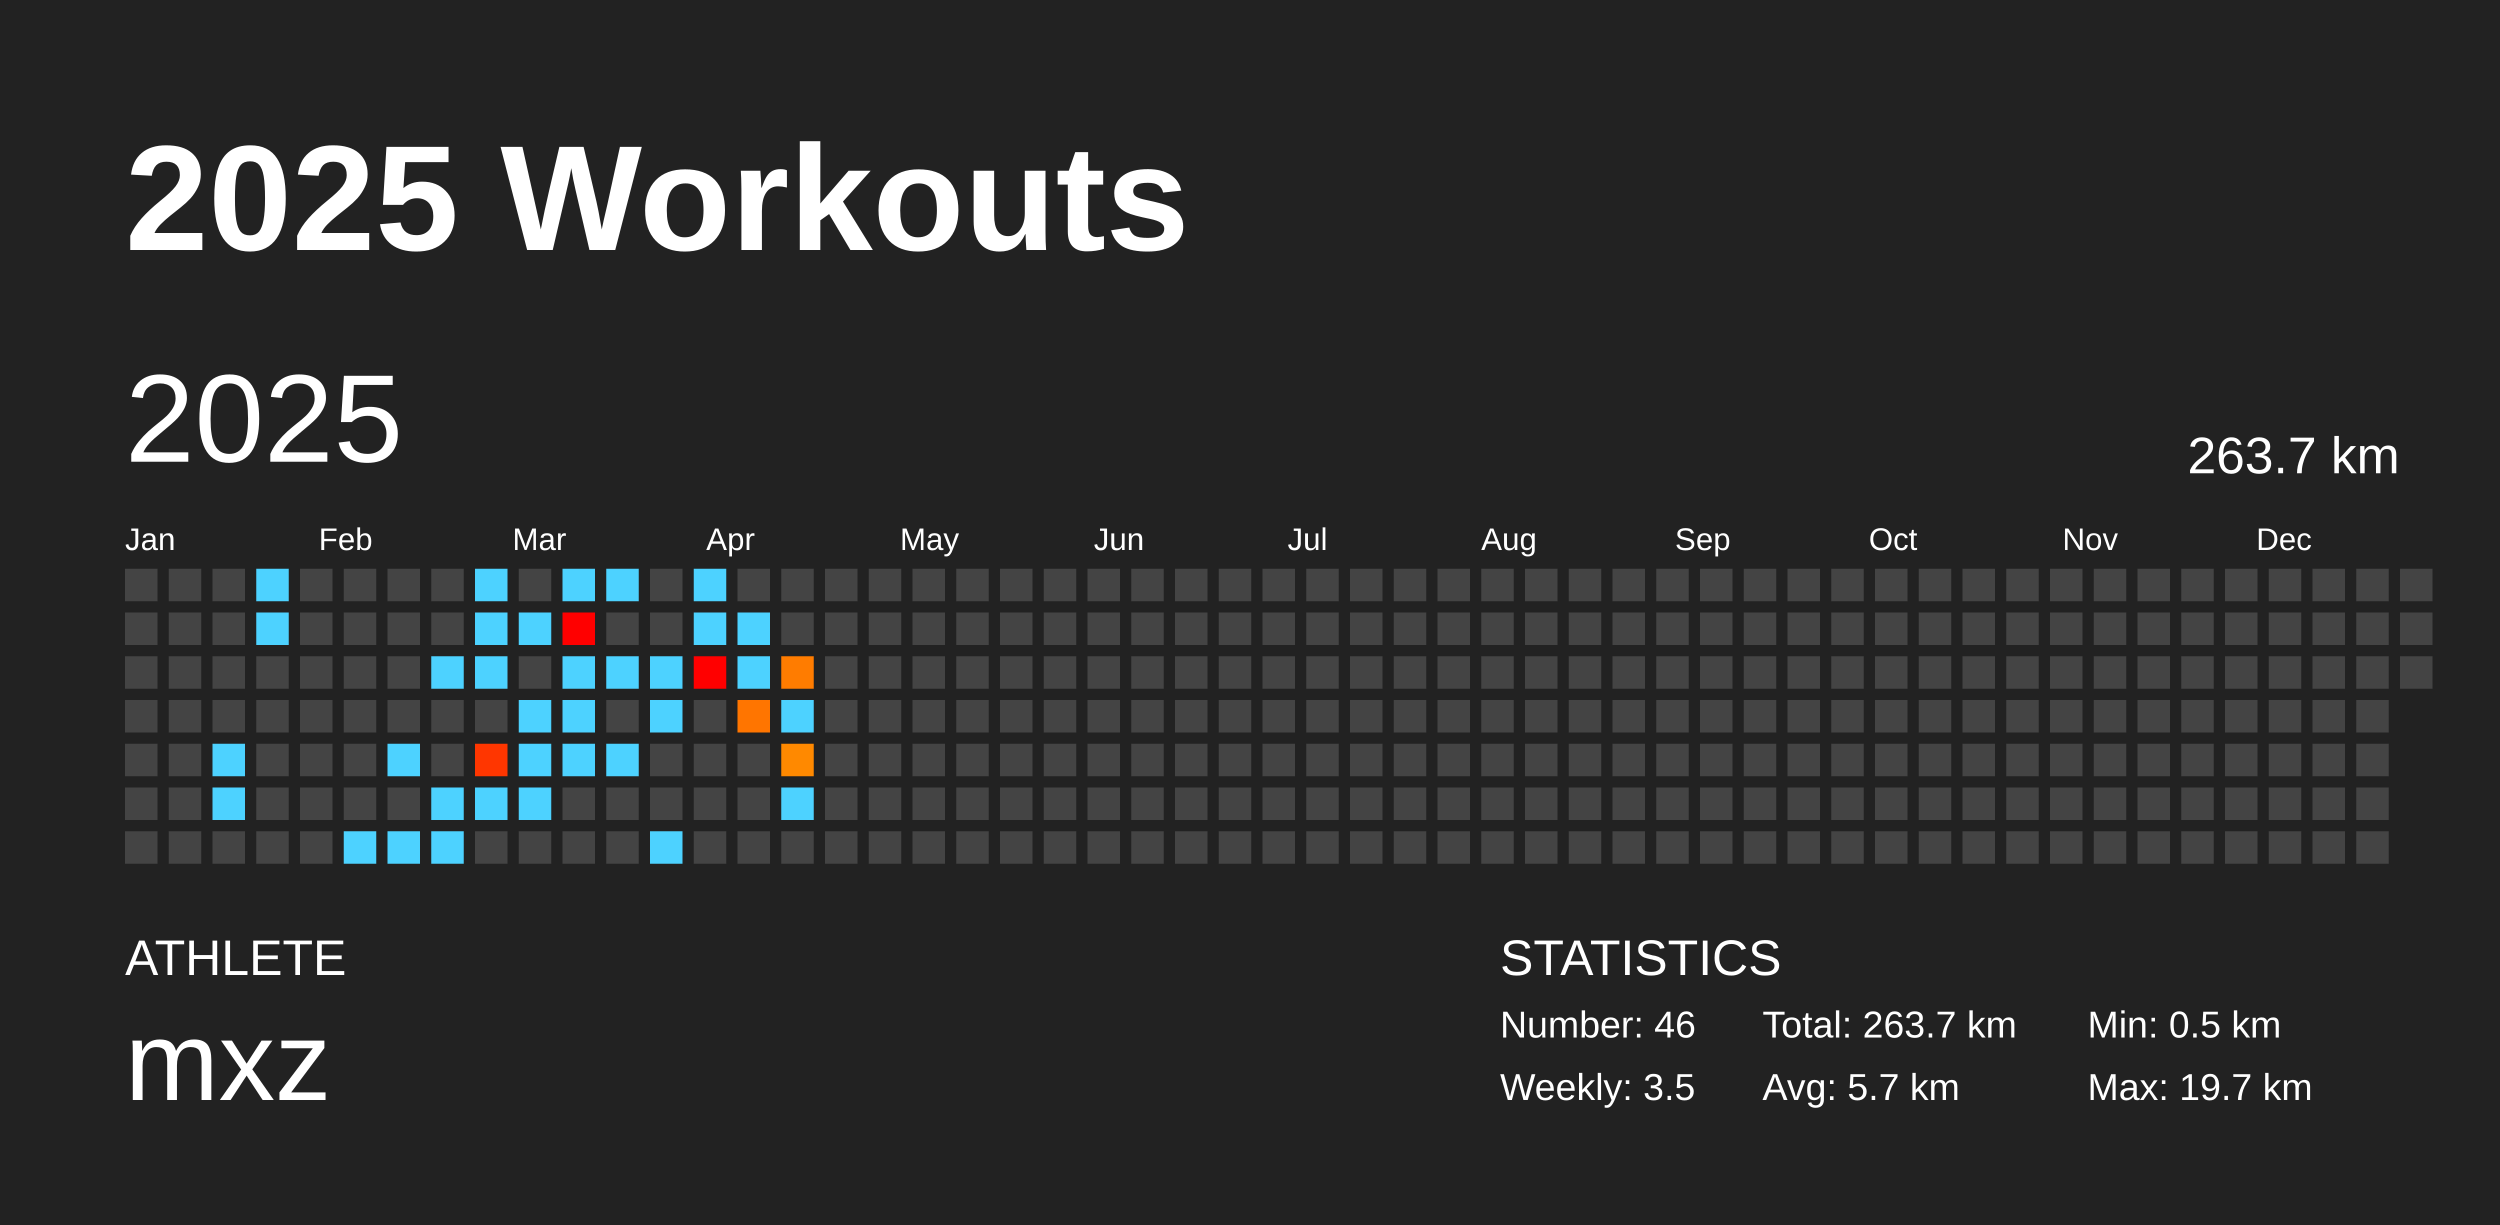
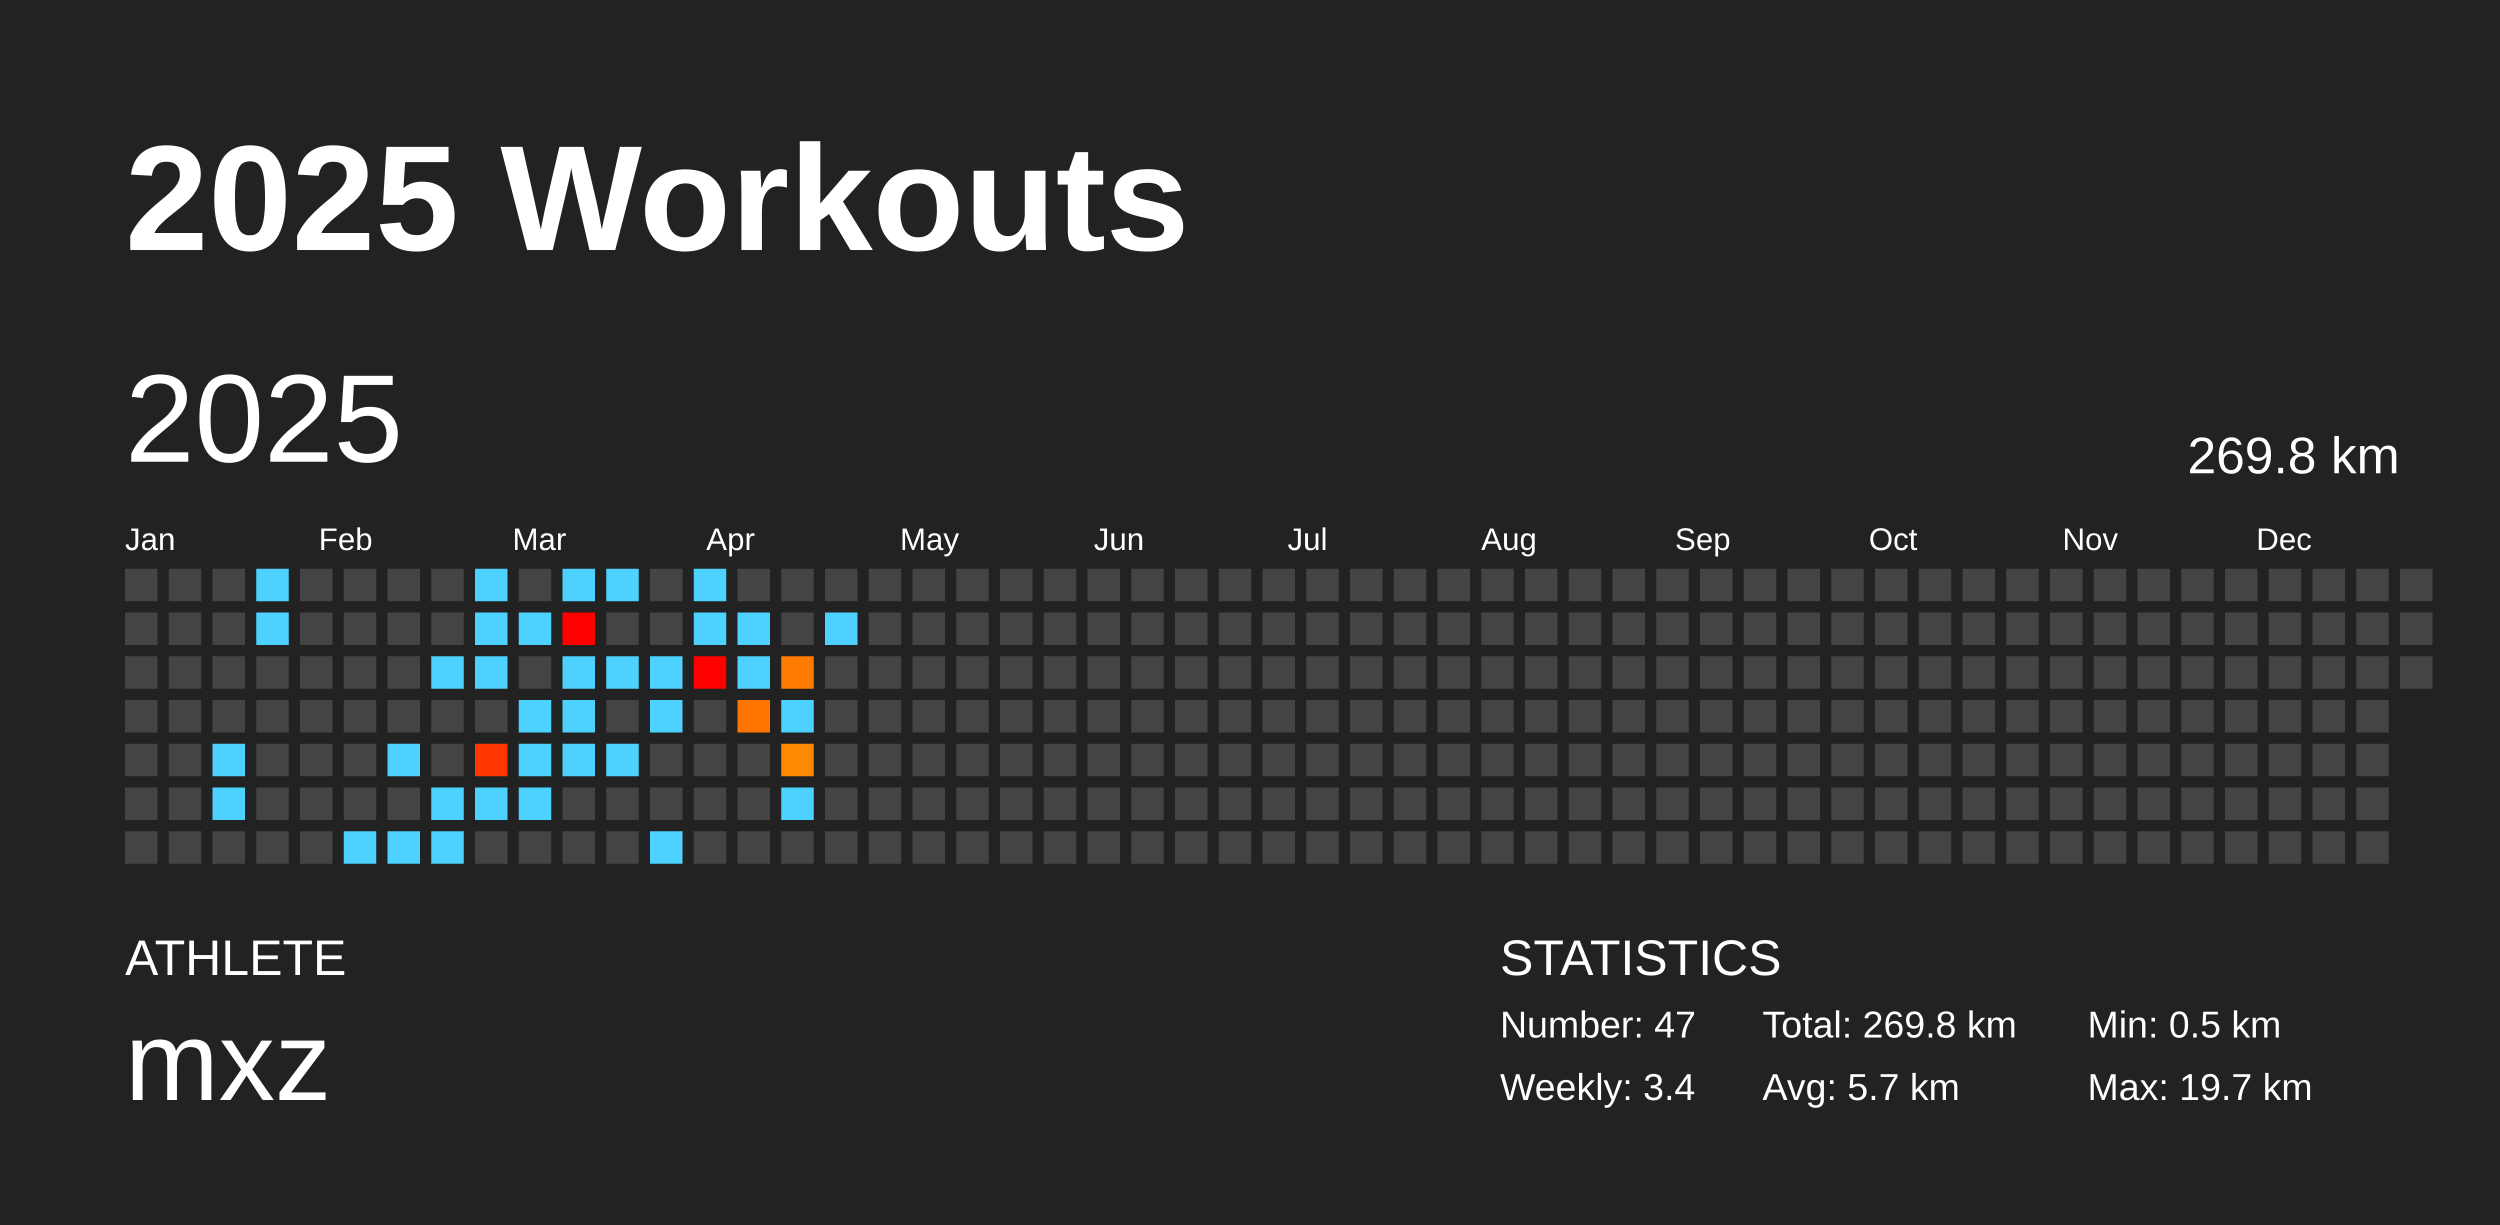
<svg xmlns="http://www.w3.org/2000/svg" baseProfile="full" height="98mm" version="1.1" viewBox="0,0,200,98" width="200mm">
  <defs />
  <rect fill="#222222" height="98" width="200" x="0" y="0" />
  <text fill="#FFFFFF" style="font-size:12px; font-family:Arial; font-weight:bold;" x="10" y="20">2025 Workouts</text>
  <text fill="#FFFFFF" style="font-size:4px; font-family:Arial" x="10" y="78">ATHLETE</text>
  <text fill="#FFFFFF" style="font-size:9px; font-family:Arial" x="10" y="88">mxz</text>
  <text fill="#FFFFFF" style="font-size:4px; font-family:Arial" x="120" y="78">STATISTICS</text>
-   <text fill="#FFFFFF" style="font-size:3px; font-family:Arial" x="120" y="83">Number: 46</text>
-   <text fill="#FFFFFF" style="font-size:3px; font-family:Arial" x="120" y="88">Weekly: 3.5</text>
-   <text fill="#FFFFFF" style="font-size:3px; font-family:Arial" x="141" y="83">Total: 263.7 km</text>
+   <text fill="#FFFFFF" style="font-size:3px; font-family:Arial" x="120" y="83">Number: 47</text>
+   <text fill="#FFFFFF" style="font-size:3px; font-family:Arial" x="120" y="88">Weekly: 3.4</text>
+   <text fill="#FFFFFF" style="font-size:3px; font-family:Arial" x="141" y="83">Total: 269.8 km</text>
  <text fill="#FFFFFF" style="font-size:3px; font-family:Arial" x="141" y="88">Avg: 5.7 km</text>
  <text fill="#FFFFFF" style="font-size:3px; font-family:Arial" x="167" y="83">Min: 0.5 km</text>
  <text fill="#FFFFFF" style="font-size:3px; font-family:Arial" x="167" y="88">Max: 19.7 km</text>
  <text dominant-baseline="hanging" fill="#FFFFFF" style="font-size:10.0px; font-family:Arial;" x="10" y="30">2025</text>
-   <text dominant-baseline="hanging" fill="#FFFFFF" style="font-size:4.125px; font-family:Arial;" x="175" y="35">263.7 km</text>
+   <text dominant-baseline="hanging" fill="#FFFFFF" style="font-size:4.125px; font-family:Arial;" x="175" y="35">269.8 km</text>
  <text fill="#FFFFFF" style="font-size:2.5px; font-family:Arial" x="10.0" y="44">Jan</text>
  <text fill="#FFFFFF" style="font-size:2.5px; font-family:Arial" x="25.5" y="44">Feb</text>
  <text fill="#FFFFFF" style="font-size:2.5px; font-family:Arial" x="41.0" y="44">Mar</text>
  <text fill="#FFFFFF" style="font-size:2.5px; font-family:Arial" x="56.5" y="44">Apr</text>
  <text fill="#FFFFFF" style="font-size:2.5px; font-family:Arial" x="72.0" y="44">May</text>
  <text fill="#FFFFFF" style="font-size:2.5px; font-family:Arial" x="87.5" y="44">Jun</text>
  <text fill="#FFFFFF" style="font-size:2.5px; font-family:Arial" x="103.0" y="44">Jul</text>
  <text fill="#FFFFFF" style="font-size:2.5px; font-family:Arial" x="118.5" y="44">Aug</text>
  <text fill="#FFFFFF" style="font-size:2.5px; font-family:Arial" x="134.0" y="44">Sep</text>
  <text fill="#FFFFFF" style="font-size:2.5px; font-family:Arial" x="149.5" y="44">Oct</text>
  <text fill="#FFFFFF" style="font-size:2.5px; font-family:Arial" x="165.0" y="44">Nov</text>
  <text fill="#FFFFFF" style="font-size:2.5px; font-family:Arial" x="180.5" y="44">Dec</text>
  <rect fill="#444444" height="2.6" width="2.6" x="10.0" y="45.5" />
  <rect fill="#444444" height="2.6" width="2.6" x="10.0" y="49.0" />
  <rect fill="#444444" height="2.6" width="2.6" x="10.0" y="52.5" />
  <rect fill="#444444" height="2.6" width="2.6" x="10.0" y="56.0" />
  <rect fill="#444444" height="2.6" width="2.6" x="10.0" y="59.5" />
  <rect fill="#444444" height="2.6" width="2.6" x="10.0" y="63.0" />
  <rect fill="#444444" height="2.6" width="2.6" x="10.0" y="66.5" />
  <rect fill="#444444" height="2.6" width="2.6" x="13.5" y="45.5" />
  <rect fill="#444444" height="2.6" width="2.6" x="13.5" y="49.0" />
  <rect fill="#444444" height="2.6" width="2.6" x="13.5" y="52.5" />
  <rect fill="#444444" height="2.6" width="2.6" x="13.5" y="56.0" />
  <rect fill="#444444" height="2.6" width="2.6" x="13.5" y="59.5" />
  <rect fill="#444444" height="2.6" width="2.6" x="13.5" y="63.0" />
  <rect fill="#444444" height="2.6" width="2.6" x="13.5" y="66.5" />
  <rect fill="#444444" height="2.6" width="2.6" x="17.0" y="45.5" />
  <rect fill="#444444" height="2.6" width="2.6" x="17.0" y="49.0" />
  <rect fill="#444444" height="2.6" width="2.6" x="17.0" y="52.5" />
  <rect fill="#444444" height="2.6" width="2.6" x="17.0" y="56.0" />
  <rect fill="#4dd2ff" height="2.6" width="2.6" x="17.0" y="59.5" />
  <rect fill="#4dd2ff" height="2.6" width="2.6" x="17.0" y="63.0" />
  <rect fill="#444444" height="2.6" width="2.6" x="17.0" y="66.5" />
  <rect fill="#4dd2ff" height="2.6" width="2.6" x="20.5" y="45.5" />
  <rect fill="#4dd2ff" height="2.6" width="2.6" x="20.5" y="49.0" />
  <rect fill="#444444" height="2.6" width="2.6" x="20.5" y="52.5" />
  <rect fill="#444444" height="2.6" width="2.6" x="20.5" y="56.0" />
  <rect fill="#444444" height="2.6" width="2.6" x="20.5" y="59.5" />
  <rect fill="#444444" height="2.6" width="2.6" x="20.5" y="63.0" />
  <rect fill="#444444" height="2.6" width="2.6" x="20.5" y="66.5" />
  <rect fill="#444444" height="2.6" width="2.6" x="24.0" y="45.5" />
  <rect fill="#444444" height="2.6" width="2.6" x="24.0" y="49.0" />
  <rect fill="#444444" height="2.6" width="2.6" x="24.0" y="52.5" />
  <rect fill="#444444" height="2.6" width="2.6" x="24.0" y="56.0" />
  <rect fill="#444444" height="2.6" width="2.6" x="24.0" y="59.5" />
  <rect fill="#444444" height="2.6" width="2.6" x="24.0" y="63.0" />
  <rect fill="#444444" height="2.6" width="2.6" x="24.0" y="66.5" />
  <rect fill="#444444" height="2.6" width="2.6" x="27.5" y="45.5" />
  <rect fill="#444444" height="2.6" width="2.6" x="27.5" y="49.0" />
  <rect fill="#444444" height="2.6" width="2.6" x="27.5" y="52.5" />
  <rect fill="#444444" height="2.6" width="2.6" x="27.5" y="56.0" />
  <rect fill="#444444" height="2.6" width="2.6" x="27.5" y="59.5" />
  <rect fill="#444444" height="2.6" width="2.6" x="27.5" y="63.0" />
  <rect fill="#4dd2ff" height="2.6" width="2.6" x="27.5" y="66.5" />
  <rect fill="#444444" height="2.6" width="2.6" x="31.0" y="45.5" />
  <rect fill="#444444" height="2.6" width="2.6" x="31.0" y="49.0" />
  <rect fill="#444444" height="2.6" width="2.6" x="31.0" y="52.5" />
  <rect fill="#444444" height="2.6" width="2.6" x="31.0" y="56.0" />
  <rect fill="#4dd2ff" height="2.6" width="2.6" x="31.0" y="59.5" />
  <rect fill="#444444" height="2.6" width="2.6" x="31.0" y="63.0" />
  <rect fill="#4dd2ff" height="2.6" width="2.6" x="31.0" y="66.5" />
  <rect fill="#444444" height="2.6" width="2.6" x="34.5" y="45.5" />
  <rect fill="#444444" height="2.6" width="2.6" x="34.5" y="49.0" />
  <rect fill="#4dd2ff" height="2.6" width="2.6" x="34.5" y="52.5" />
  <rect fill="#444444" height="2.6" width="2.6" x="34.5" y="56.0" />
  <rect fill="#444444" height="2.6" width="2.6" x="34.5" y="59.5" />
  <rect fill="#4dd2ff" height="2.6" width="2.6" x="34.5" y="63.0" />
  <rect fill="#4dd2ff" height="2.6" width="2.6" x="34.5" y="66.5" />
  <rect fill="#4dd2ff" height="2.6" width="2.6" x="38.0" y="45.5" />
  <rect fill="#4dd2ff" height="2.6" width="2.6" x="38.0" y="49.0" />
  <rect fill="#4dd2ff" height="2.6" width="2.6" x="38.0" y="52.5" />
  <rect fill="#444444" height="2.6" width="2.6" x="38.0" y="56.0" />
  <rect fill="#ff3600" height="2.6" width="2.6" x="38.0" y="59.5" />
  <rect fill="#4dd2ff" height="2.6" width="2.6" x="38.0" y="63.0" />
  <rect fill="#444444" height="2.6" width="2.6" x="38.0" y="66.5" />
  <rect fill="#444444" height="2.6" width="2.6" x="41.5" y="45.5" />
  <rect fill="#4dd2ff" height="2.6" width="2.6" x="41.5" y="49.0" />
  <rect fill="#444444" height="2.6" width="2.6" x="41.5" y="52.5" />
  <rect fill="#4dd2ff" height="2.6" width="2.6" x="41.5" y="56.0" />
  <rect fill="#4dd2ff" height="2.6" width="2.6" x="41.5" y="59.5" />
  <rect fill="#4dd2ff" height="2.6" width="2.6" x="41.5" y="63.0" />
  <rect fill="#444444" height="2.6" width="2.6" x="41.5" y="66.5" />
  <rect fill="#4dd2ff" height="2.6" width="2.6" x="45.0" y="45.5" />
  <rect fill="red" height="2.6" width="2.6" x="45.0" y="49.0" />
  <rect fill="#4dd2ff" height="2.6" width="2.6" x="45.0" y="52.5" />
  <rect fill="#4dd2ff" height="2.6" width="2.6" x="45.0" y="56.0" />
  <rect fill="#4dd2ff" height="2.6" width="2.6" x="45.0" y="59.5" />
  <rect fill="#444444" height="2.6" width="2.6" x="45.0" y="63.0" />
  <rect fill="#444444" height="2.6" width="2.6" x="45.0" y="66.5" />
  <rect fill="#4dd2ff" height="2.6" width="2.6" x="48.5" y="45.5" />
  <rect fill="#444444" height="2.6" width="2.6" x="48.5" y="49.0" />
  <rect fill="#4dd2ff" height="2.6" width="2.6" x="48.5" y="52.5" />
  <rect fill="#444444" height="2.6" width="2.6" x="48.5" y="56.0" />
  <rect fill="#4dd2ff" height="2.6" width="2.6" x="48.5" y="59.5" />
  <rect fill="#444444" height="2.6" width="2.6" x="48.5" y="63.0" />
  <rect fill="#444444" height="2.6" width="2.6" x="48.5" y="66.5" />
  <rect fill="#444444" height="2.6" width="2.6" x="52.0" y="45.5" />
  <rect fill="#444444" height="2.6" width="2.6" x="52.0" y="49.0" />
  <rect fill="#4dd2ff" height="2.6" width="2.6" x="52.0" y="52.5" />
  <rect fill="#4dd2ff" height="2.6" width="2.6" x="52.0" y="56.0" />
  <rect fill="#444444" height="2.6" width="2.6" x="52.0" y="59.5" />
  <rect fill="#444444" height="2.6" width="2.6" x="52.0" y="63.0" />
  <rect fill="#4dd2ff" height="2.6" width="2.6" x="52.0" y="66.5" />
  <rect fill="#4dd2ff" height="2.6" width="2.6" x="55.5" y="45.5" />
  <rect fill="#4dd2ff" height="2.6" width="2.6" x="55.5" y="49.0" />
  <rect fill="red" height="2.6" width="2.6" x="55.5" y="52.5" />
  <rect fill="#444444" height="2.6" width="2.6" x="55.5" y="56.0" />
  <rect fill="#444444" height="2.6" width="2.6" x="55.5" y="59.5" />
  <rect fill="#444444" height="2.6" width="2.6" x="55.5" y="63.0" />
  <rect fill="#444444" height="2.6" width="2.6" x="55.5" y="66.5" />
  <rect fill="#444444" height="2.6" width="2.6" x="59.0" y="45.5" />
  <rect fill="#4dd2ff" height="2.6" width="2.6" x="59.0" y="49.0" />
  <rect fill="#4dd2ff" height="2.6" width="2.6" x="59.0" y="52.5" />
  <rect fill="#ff7500" height="2.6" width="2.6" x="59.0" y="56.0" />
  <rect fill="#444444" height="2.6" width="2.6" x="59.0" y="59.5" />
  <rect fill="#444444" height="2.6" width="2.6" x="59.0" y="63.0" />
  <rect fill="#444444" height="2.6" width="2.6" x="59.0" y="66.5" />
  <rect fill="#444444" height="2.6" width="2.6" x="62.5" y="45.5" />
  <rect fill="#444444" height="2.6" width="2.6" x="62.5" y="49.0" />
  <rect fill="#ff7c00" height="2.6" width="2.6" x="62.5" y="52.5" />
  <rect fill="#4dd2ff" height="2.6" width="2.6" x="62.5" y="56.0" />
  <rect fill="#ff8900" height="2.6" width="2.6" x="62.5" y="59.5" />
  <rect fill="#4dd2ff" height="2.6" width="2.6" x="62.5" y="63.0" />
  <rect fill="#444444" height="2.6" width="2.6" x="62.5" y="66.5" />
  <rect fill="#444444" height="2.6" width="2.6" x="66.0" y="45.5" />
-   <rect fill="#444444" height="2.6" width="2.6" x="66.0" y="49.0" />
+   <rect fill="#4dd2ff" height="2.6" width="2.6" x="66.0" y="49.0" />
  <rect fill="#444444" height="2.6" width="2.6" x="66.0" y="52.5" />
  <rect fill="#444444" height="2.6" width="2.6" x="66.0" y="56.0" />
  <rect fill="#444444" height="2.6" width="2.6" x="66.0" y="59.5" />
  <rect fill="#444444" height="2.6" width="2.6" x="66.0" y="63.0" />
  <rect fill="#444444" height="2.6" width="2.6" x="66.0" y="66.5" />
  <rect fill="#444444" height="2.6" width="2.6" x="69.5" y="45.5" />
  <rect fill="#444444" height="2.6" width="2.6" x="69.5" y="49.0" />
  <rect fill="#444444" height="2.6" width="2.6" x="69.5" y="52.5" />
  <rect fill="#444444" height="2.6" width="2.6" x="69.5" y="56.0" />
  <rect fill="#444444" height="2.6" width="2.6" x="69.5" y="59.5" />
  <rect fill="#444444" height="2.6" width="2.6" x="69.5" y="63.0" />
  <rect fill="#444444" height="2.6" width="2.6" x="69.5" y="66.5" />
  <rect fill="#444444" height="2.6" width="2.6" x="73.0" y="45.5" />
  <rect fill="#444444" height="2.6" width="2.6" x="73.0" y="49.0" />
  <rect fill="#444444" height="2.6" width="2.6" x="73.0" y="52.5" />
  <rect fill="#444444" height="2.6" width="2.6" x="73.0" y="56.0" />
  <rect fill="#444444" height="2.6" width="2.6" x="73.0" y="59.5" />
  <rect fill="#444444" height="2.6" width="2.6" x="73.0" y="63.0" />
  <rect fill="#444444" height="2.6" width="2.6" x="73.0" y="66.5" />
  <rect fill="#444444" height="2.6" width="2.6" x="76.5" y="45.5" />
  <rect fill="#444444" height="2.6" width="2.6" x="76.5" y="49.0" />
  <rect fill="#444444" height="2.6" width="2.6" x="76.5" y="52.5" />
  <rect fill="#444444" height="2.6" width="2.6" x="76.5" y="56.0" />
  <rect fill="#444444" height="2.6" width="2.6" x="76.5" y="59.5" />
  <rect fill="#444444" height="2.6" width="2.6" x="76.5" y="63.0" />
  <rect fill="#444444" height="2.6" width="2.6" x="76.5" y="66.5" />
  <rect fill="#444444" height="2.6" width="2.6" x="80.0" y="45.5" />
  <rect fill="#444444" height="2.6" width="2.6" x="80.0" y="49.0" />
  <rect fill="#444444" height="2.6" width="2.6" x="80.0" y="52.5" />
  <rect fill="#444444" height="2.6" width="2.6" x="80.0" y="56.0" />
  <rect fill="#444444" height="2.6" width="2.6" x="80.0" y="59.5" />
  <rect fill="#444444" height="2.6" width="2.6" x="80.0" y="63.0" />
  <rect fill="#444444" height="2.6" width="2.6" x="80.0" y="66.5" />
  <rect fill="#444444" height="2.6" width="2.6" x="83.5" y="45.5" />
  <rect fill="#444444" height="2.6" width="2.6" x="83.5" y="49.0" />
  <rect fill="#444444" height="2.6" width="2.6" x="83.5" y="52.5" />
  <rect fill="#444444" height="2.6" width="2.6" x="83.5" y="56.0" />
  <rect fill="#444444" height="2.6" width="2.6" x="83.5" y="59.5" />
  <rect fill="#444444" height="2.6" width="2.6" x="83.5" y="63.0" />
  <rect fill="#444444" height="2.6" width="2.6" x="83.5" y="66.5" />
  <rect fill="#444444" height="2.6" width="2.6" x="87.0" y="45.5" />
  <rect fill="#444444" height="2.6" width="2.6" x="87.0" y="49.0" />
  <rect fill="#444444" height="2.6" width="2.6" x="87.0" y="52.5" />
  <rect fill="#444444" height="2.6" width="2.6" x="87.0" y="56.0" />
  <rect fill="#444444" height="2.6" width="2.6" x="87.0" y="59.5" />
  <rect fill="#444444" height="2.6" width="2.6" x="87.0" y="63.0" />
  <rect fill="#444444" height="2.6" width="2.6" x="87.0" y="66.5" />
  <rect fill="#444444" height="2.6" width="2.6" x="90.5" y="45.5" />
  <rect fill="#444444" height="2.6" width="2.6" x="90.5" y="49.0" />
  <rect fill="#444444" height="2.6" width="2.6" x="90.5" y="52.5" />
  <rect fill="#444444" height="2.6" width="2.6" x="90.5" y="56.0" />
  <rect fill="#444444" height="2.6" width="2.6" x="90.5" y="59.5" />
  <rect fill="#444444" height="2.6" width="2.6" x="90.5" y="63.0" />
  <rect fill="#444444" height="2.6" width="2.6" x="90.5" y="66.5" />
  <rect fill="#444444" height="2.6" width="2.6" x="94.0" y="45.5" />
  <rect fill="#444444" height="2.6" width="2.6" x="94.0" y="49.0" />
  <rect fill="#444444" height="2.6" width="2.6" x="94.0" y="52.5" />
  <rect fill="#444444" height="2.6" width="2.6" x="94.0" y="56.0" />
  <rect fill="#444444" height="2.6" width="2.6" x="94.0" y="59.5" />
  <rect fill="#444444" height="2.6" width="2.6" x="94.0" y="63.0" />
  <rect fill="#444444" height="2.6" width="2.6" x="94.0" y="66.5" />
  <rect fill="#444444" height="2.6" width="2.6" x="97.5" y="45.5" />
  <rect fill="#444444" height="2.6" width="2.6" x="97.5" y="49.0" />
  <rect fill="#444444" height="2.6" width="2.6" x="97.5" y="52.5" />
  <rect fill="#444444" height="2.6" width="2.6" x="97.5" y="56.0" />
  <rect fill="#444444" height="2.6" width="2.6" x="97.5" y="59.5" />
  <rect fill="#444444" height="2.6" width="2.6" x="97.5" y="63.0" />
  <rect fill="#444444" height="2.6" width="2.6" x="97.5" y="66.5" />
  <rect fill="#444444" height="2.6" width="2.6" x="101.0" y="45.5" />
  <rect fill="#444444" height="2.6" width="2.6" x="101.0" y="49.0" />
  <rect fill="#444444" height="2.6" width="2.6" x="101.0" y="52.5" />
  <rect fill="#444444" height="2.6" width="2.6" x="101.0" y="56.0" />
  <rect fill="#444444" height="2.6" width="2.6" x="101.0" y="59.5" />
  <rect fill="#444444" height="2.6" width="2.6" x="101.0" y="63.0" />
  <rect fill="#444444" height="2.6" width="2.6" x="101.0" y="66.5" />
  <rect fill="#444444" height="2.6" width="2.6" x="104.5" y="45.5" />
  <rect fill="#444444" height="2.6" width="2.6" x="104.5" y="49.0" />
  <rect fill="#444444" height="2.6" width="2.6" x="104.5" y="52.5" />
  <rect fill="#444444" height="2.6" width="2.6" x="104.5" y="56.0" />
  <rect fill="#444444" height="2.6" width="2.6" x="104.5" y="59.5" />
  <rect fill="#444444" height="2.6" width="2.6" x="104.5" y="63.0" />
  <rect fill="#444444" height="2.6" width="2.6" x="104.5" y="66.5" />
  <rect fill="#444444" height="2.6" width="2.6" x="108.0" y="45.5" />
  <rect fill="#444444" height="2.6" width="2.6" x="108.0" y="49.0" />
  <rect fill="#444444" height="2.6" width="2.6" x="108.0" y="52.5" />
  <rect fill="#444444" height="2.6" width="2.6" x="108.0" y="56.0" />
  <rect fill="#444444" height="2.6" width="2.6" x="108.0" y="59.5" />
  <rect fill="#444444" height="2.6" width="2.6" x="108.0" y="63.0" />
  <rect fill="#444444" height="2.6" width="2.6" x="108.0" y="66.5" />
  <rect fill="#444444" height="2.6" width="2.6" x="111.5" y="45.5" />
  <rect fill="#444444" height="2.6" width="2.6" x="111.5" y="49.0" />
  <rect fill="#444444" height="2.6" width="2.6" x="111.5" y="52.5" />
  <rect fill="#444444" height="2.6" width="2.6" x="111.5" y="56.0" />
  <rect fill="#444444" height="2.6" width="2.6" x="111.5" y="59.5" />
  <rect fill="#444444" height="2.6" width="2.6" x="111.5" y="63.0" />
  <rect fill="#444444" height="2.6" width="2.6" x="111.5" y="66.5" />
  <rect fill="#444444" height="2.6" width="2.6" x="115.0" y="45.5" />
  <rect fill="#444444" height="2.6" width="2.6" x="115.0" y="49.0" />
  <rect fill="#444444" height="2.6" width="2.6" x="115.0" y="52.5" />
  <rect fill="#444444" height="2.6" width="2.6" x="115.0" y="56.0" />
  <rect fill="#444444" height="2.6" width="2.6" x="115.0" y="59.5" />
  <rect fill="#444444" height="2.6" width="2.6" x="115.0" y="63.0" />
  <rect fill="#444444" height="2.6" width="2.6" x="115.0" y="66.5" />
  <rect fill="#444444" height="2.6" width="2.6" x="118.5" y="45.5" />
  <rect fill="#444444" height="2.6" width="2.6" x="118.5" y="49.0" />
  <rect fill="#444444" height="2.6" width="2.6" x="118.5" y="52.5" />
  <rect fill="#444444" height="2.6" width="2.6" x="118.5" y="56.0" />
  <rect fill="#444444" height="2.6" width="2.6" x="118.5" y="59.5" />
  <rect fill="#444444" height="2.6" width="2.6" x="118.5" y="63.0" />
  <rect fill="#444444" height="2.6" width="2.6" x="118.5" y="66.5" />
  <rect fill="#444444" height="2.6" width="2.6" x="122.0" y="45.5" />
  <rect fill="#444444" height="2.6" width="2.6" x="122.0" y="49.0" />
  <rect fill="#444444" height="2.6" width="2.6" x="122.0" y="52.5" />
  <rect fill="#444444" height="2.6" width="2.6" x="122.0" y="56.0" />
  <rect fill="#444444" height="2.6" width="2.6" x="122.0" y="59.5" />
  <rect fill="#444444" height="2.6" width="2.6" x="122.0" y="63.0" />
  <rect fill="#444444" height="2.6" width="2.6" x="122.0" y="66.5" />
  <rect fill="#444444" height="2.6" width="2.6" x="125.5" y="45.5" />
  <rect fill="#444444" height="2.6" width="2.6" x="125.5" y="49.0" />
  <rect fill="#444444" height="2.6" width="2.6" x="125.5" y="52.5" />
  <rect fill="#444444" height="2.6" width="2.6" x="125.5" y="56.0" />
  <rect fill="#444444" height="2.6" width="2.6" x="125.5" y="59.5" />
  <rect fill="#444444" height="2.6" width="2.6" x="125.5" y="63.0" />
  <rect fill="#444444" height="2.6" width="2.6" x="125.5" y="66.5" />
  <rect fill="#444444" height="2.6" width="2.6" x="129.0" y="45.5" />
  <rect fill="#444444" height="2.6" width="2.6" x="129.0" y="49.0" />
  <rect fill="#444444" height="2.6" width="2.6" x="129.0" y="52.5" />
  <rect fill="#444444" height="2.6" width="2.6" x="129.0" y="56.0" />
  <rect fill="#444444" height="2.6" width="2.6" x="129.0" y="59.5" />
  <rect fill="#444444" height="2.6" width="2.6" x="129.0" y="63.0" />
  <rect fill="#444444" height="2.6" width="2.6" x="129.0" y="66.5" />
  <rect fill="#444444" height="2.6" width="2.6" x="132.5" y="45.5" />
  <rect fill="#444444" height="2.6" width="2.6" x="132.5" y="49.0" />
  <rect fill="#444444" height="2.6" width="2.6" x="132.5" y="52.5" />
  <rect fill="#444444" height="2.6" width="2.6" x="132.5" y="56.0" />
  <rect fill="#444444" height="2.6" width="2.6" x="132.5" y="59.5" />
  <rect fill="#444444" height="2.6" width="2.6" x="132.5" y="63.0" />
  <rect fill="#444444" height="2.6" width="2.6" x="132.5" y="66.5" />
  <rect fill="#444444" height="2.6" width="2.6" x="136.0" y="45.5" />
  <rect fill="#444444" height="2.6" width="2.6" x="136.0" y="49.0" />
  <rect fill="#444444" height="2.6" width="2.6" x="136.0" y="52.5" />
  <rect fill="#444444" height="2.6" width="2.6" x="136.0" y="56.0" />
  <rect fill="#444444" height="2.6" width="2.6" x="136.0" y="59.5" />
  <rect fill="#444444" height="2.6" width="2.6" x="136.0" y="63.0" />
  <rect fill="#444444" height="2.6" width="2.6" x="136.0" y="66.5" />
  <rect fill="#444444" height="2.6" width="2.6" x="139.5" y="45.5" />
  <rect fill="#444444" height="2.6" width="2.6" x="139.5" y="49.0" />
  <rect fill="#444444" height="2.6" width="2.6" x="139.5" y="52.5" />
  <rect fill="#444444" height="2.6" width="2.6" x="139.5" y="56.0" />
  <rect fill="#444444" height="2.6" width="2.6" x="139.5" y="59.5" />
  <rect fill="#444444" height="2.6" width="2.6" x="139.5" y="63.0" />
  <rect fill="#444444" height="2.6" width="2.6" x="139.5" y="66.5" />
  <rect fill="#444444" height="2.6" width="2.6" x="143.0" y="45.5" />
  <rect fill="#444444" height="2.6" width="2.6" x="143.0" y="49.0" />
  <rect fill="#444444" height="2.6" width="2.6" x="143.0" y="52.5" />
  <rect fill="#444444" height="2.6" width="2.6" x="143.0" y="56.0" />
  <rect fill="#444444" height="2.6" width="2.6" x="143.0" y="59.5" />
  <rect fill="#444444" height="2.6" width="2.6" x="143.0" y="63.0" />
  <rect fill="#444444" height="2.6" width="2.6" x="143.0" y="66.5" />
  <rect fill="#444444" height="2.6" width="2.6" x="146.5" y="45.5" />
  <rect fill="#444444" height="2.6" width="2.6" x="146.5" y="49.0" />
  <rect fill="#444444" height="2.6" width="2.6" x="146.5" y="52.5" />
  <rect fill="#444444" height="2.6" width="2.6" x="146.5" y="56.0" />
  <rect fill="#444444" height="2.6" width="2.6" x="146.5" y="59.5" />
  <rect fill="#444444" height="2.6" width="2.6" x="146.5" y="63.0" />
  <rect fill="#444444" height="2.6" width="2.6" x="146.5" y="66.5" />
  <rect fill="#444444" height="2.6" width="2.6" x="150.0" y="45.5" />
  <rect fill="#444444" height="2.6" width="2.6" x="150.0" y="49.0" />
  <rect fill="#444444" height="2.6" width="2.6" x="150.0" y="52.5" />
  <rect fill="#444444" height="2.6" width="2.6" x="150.0" y="56.0" />
  <rect fill="#444444" height="2.6" width="2.6" x="150.0" y="59.5" />
  <rect fill="#444444" height="2.6" width="2.6" x="150.0" y="63.0" />
  <rect fill="#444444" height="2.6" width="2.6" x="150.0" y="66.5" />
  <rect fill="#444444" height="2.6" width="2.6" x="153.5" y="45.5" />
  <rect fill="#444444" height="2.6" width="2.6" x="153.5" y="49.0" />
  <rect fill="#444444" height="2.6" width="2.6" x="153.5" y="52.5" />
  <rect fill="#444444" height="2.6" width="2.6" x="153.5" y="56.0" />
  <rect fill="#444444" height="2.6" width="2.6" x="153.5" y="59.5" />
  <rect fill="#444444" height="2.6" width="2.6" x="153.5" y="63.0" />
  <rect fill="#444444" height="2.6" width="2.6" x="153.5" y="66.5" />
  <rect fill="#444444" height="2.6" width="2.6" x="157.0" y="45.5" />
  <rect fill="#444444" height="2.6" width="2.6" x="157.0" y="49.0" />
  <rect fill="#444444" height="2.6" width="2.6" x="157.0" y="52.5" />
  <rect fill="#444444" height="2.6" width="2.6" x="157.0" y="56.0" />
  <rect fill="#444444" height="2.6" width="2.6" x="157.0" y="59.5" />
  <rect fill="#444444" height="2.6" width="2.6" x="157.0" y="63.0" />
  <rect fill="#444444" height="2.6" width="2.6" x="157.0" y="66.5" />
  <rect fill="#444444" height="2.6" width="2.6" x="160.5" y="45.5" />
  <rect fill="#444444" height="2.6" width="2.6" x="160.5" y="49.0" />
  <rect fill="#444444" height="2.6" width="2.6" x="160.5" y="52.5" />
  <rect fill="#444444" height="2.6" width="2.6" x="160.5" y="56.0" />
  <rect fill="#444444" height="2.6" width="2.6" x="160.5" y="59.5" />
  <rect fill="#444444" height="2.6" width="2.6" x="160.5" y="63.0" />
  <rect fill="#444444" height="2.6" width="2.6" x="160.5" y="66.5" />
  <rect fill="#444444" height="2.6" width="2.6" x="164.0" y="45.5" />
  <rect fill="#444444" height="2.6" width="2.6" x="164.0" y="49.0" />
  <rect fill="#444444" height="2.6" width="2.6" x="164.0" y="52.5" />
  <rect fill="#444444" height="2.6" width="2.6" x="164.0" y="56.0" />
  <rect fill="#444444" height="2.6" width="2.6" x="164.0" y="59.5" />
  <rect fill="#444444" height="2.6" width="2.6" x="164.0" y="63.0" />
  <rect fill="#444444" height="2.6" width="2.6" x="164.0" y="66.5" />
  <rect fill="#444444" height="2.6" width="2.6" x="167.5" y="45.5" />
  <rect fill="#444444" height="2.6" width="2.6" x="167.5" y="49.0" />
  <rect fill="#444444" height="2.6" width="2.6" x="167.5" y="52.5" />
  <rect fill="#444444" height="2.6" width="2.6" x="167.5" y="56.0" />
  <rect fill="#444444" height="2.6" width="2.6" x="167.5" y="59.5" />
  <rect fill="#444444" height="2.6" width="2.6" x="167.5" y="63.0" />
  <rect fill="#444444" height="2.6" width="2.6" x="167.5" y="66.5" />
  <rect fill="#444444" height="2.6" width="2.6" x="171.0" y="45.5" />
  <rect fill="#444444" height="2.6" width="2.6" x="171.0" y="49.0" />
  <rect fill="#444444" height="2.6" width="2.6" x="171.0" y="52.5" />
  <rect fill="#444444" height="2.6" width="2.6" x="171.0" y="56.0" />
  <rect fill="#444444" height="2.6" width="2.6" x="171.0" y="59.5" />
  <rect fill="#444444" height="2.6" width="2.6" x="171.0" y="63.0" />
  <rect fill="#444444" height="2.6" width="2.6" x="171.0" y="66.5" />
  <rect fill="#444444" height="2.6" width="2.6" x="174.5" y="45.5" />
  <rect fill="#444444" height="2.6" width="2.6" x="174.5" y="49.0" />
  <rect fill="#444444" height="2.6" width="2.6" x="174.5" y="52.5" />
  <rect fill="#444444" height="2.6" width="2.6" x="174.5" y="56.0" />
  <rect fill="#444444" height="2.6" width="2.6" x="174.5" y="59.5" />
  <rect fill="#444444" height="2.6" width="2.6" x="174.5" y="63.0" />
  <rect fill="#444444" height="2.6" width="2.6" x="174.5" y="66.5" />
  <rect fill="#444444" height="2.6" width="2.6" x="178.0" y="45.5" />
  <rect fill="#444444" height="2.6" width="2.6" x="178.0" y="49.0" />
  <rect fill="#444444" height="2.6" width="2.6" x="178.0" y="52.5" />
  <rect fill="#444444" height="2.6" width="2.6" x="178.0" y="56.0" />
  <rect fill="#444444" height="2.6" width="2.6" x="178.0" y="59.5" />
  <rect fill="#444444" height="2.6" width="2.6" x="178.0" y="63.0" />
  <rect fill="#444444" height="2.6" width="2.6" x="178.0" y="66.5" />
  <rect fill="#444444" height="2.6" width="2.6" x="181.5" y="45.5" />
  <rect fill="#444444" height="2.6" width="2.6" x="181.5" y="49.0" />
  <rect fill="#444444" height="2.6" width="2.6" x="181.5" y="52.5" />
  <rect fill="#444444" height="2.6" width="2.6" x="181.5" y="56.0" />
  <rect fill="#444444" height="2.6" width="2.6" x="181.5" y="59.5" />
  <rect fill="#444444" height="2.6" width="2.6" x="181.5" y="63.0" />
  <rect fill="#444444" height="2.6" width="2.6" x="181.5" y="66.5" />
  <rect fill="#444444" height="2.6" width="2.6" x="185.0" y="45.5" />
  <rect fill="#444444" height="2.6" width="2.6" x="185.0" y="49.0" />
  <rect fill="#444444" height="2.6" width="2.6" x="185.0" y="52.5" />
  <rect fill="#444444" height="2.6" width="2.6" x="185.0" y="56.0" />
  <rect fill="#444444" height="2.6" width="2.6" x="185.0" y="59.5" />
  <rect fill="#444444" height="2.6" width="2.6" x="185.0" y="63.0" />
  <rect fill="#444444" height="2.6" width="2.6" x="185.0" y="66.5" />
  <rect fill="#444444" height="2.6" width="2.6" x="188.5" y="45.5" />
  <rect fill="#444444" height="2.6" width="2.6" x="188.5" y="49.0" />
  <rect fill="#444444" height="2.6" width="2.6" x="188.5" y="52.5" />
  <rect fill="#444444" height="2.6" width="2.6" x="188.5" y="56.0" />
  <rect fill="#444444" height="2.6" width="2.6" x="188.5" y="59.5" />
  <rect fill="#444444" height="2.6" width="2.6" x="188.5" y="63.0" />
  <rect fill="#444444" height="2.6" width="2.6" x="188.5" y="66.5" />
  <rect fill="#444444" height="2.6" width="2.6" x="192.0" y="45.5" />
  <rect fill="#444444" height="2.6" width="2.6" x="192.0" y="49.0" />
  <rect fill="#444444" height="2.6" width="2.6" x="192.0" y="52.5" />
</svg>
